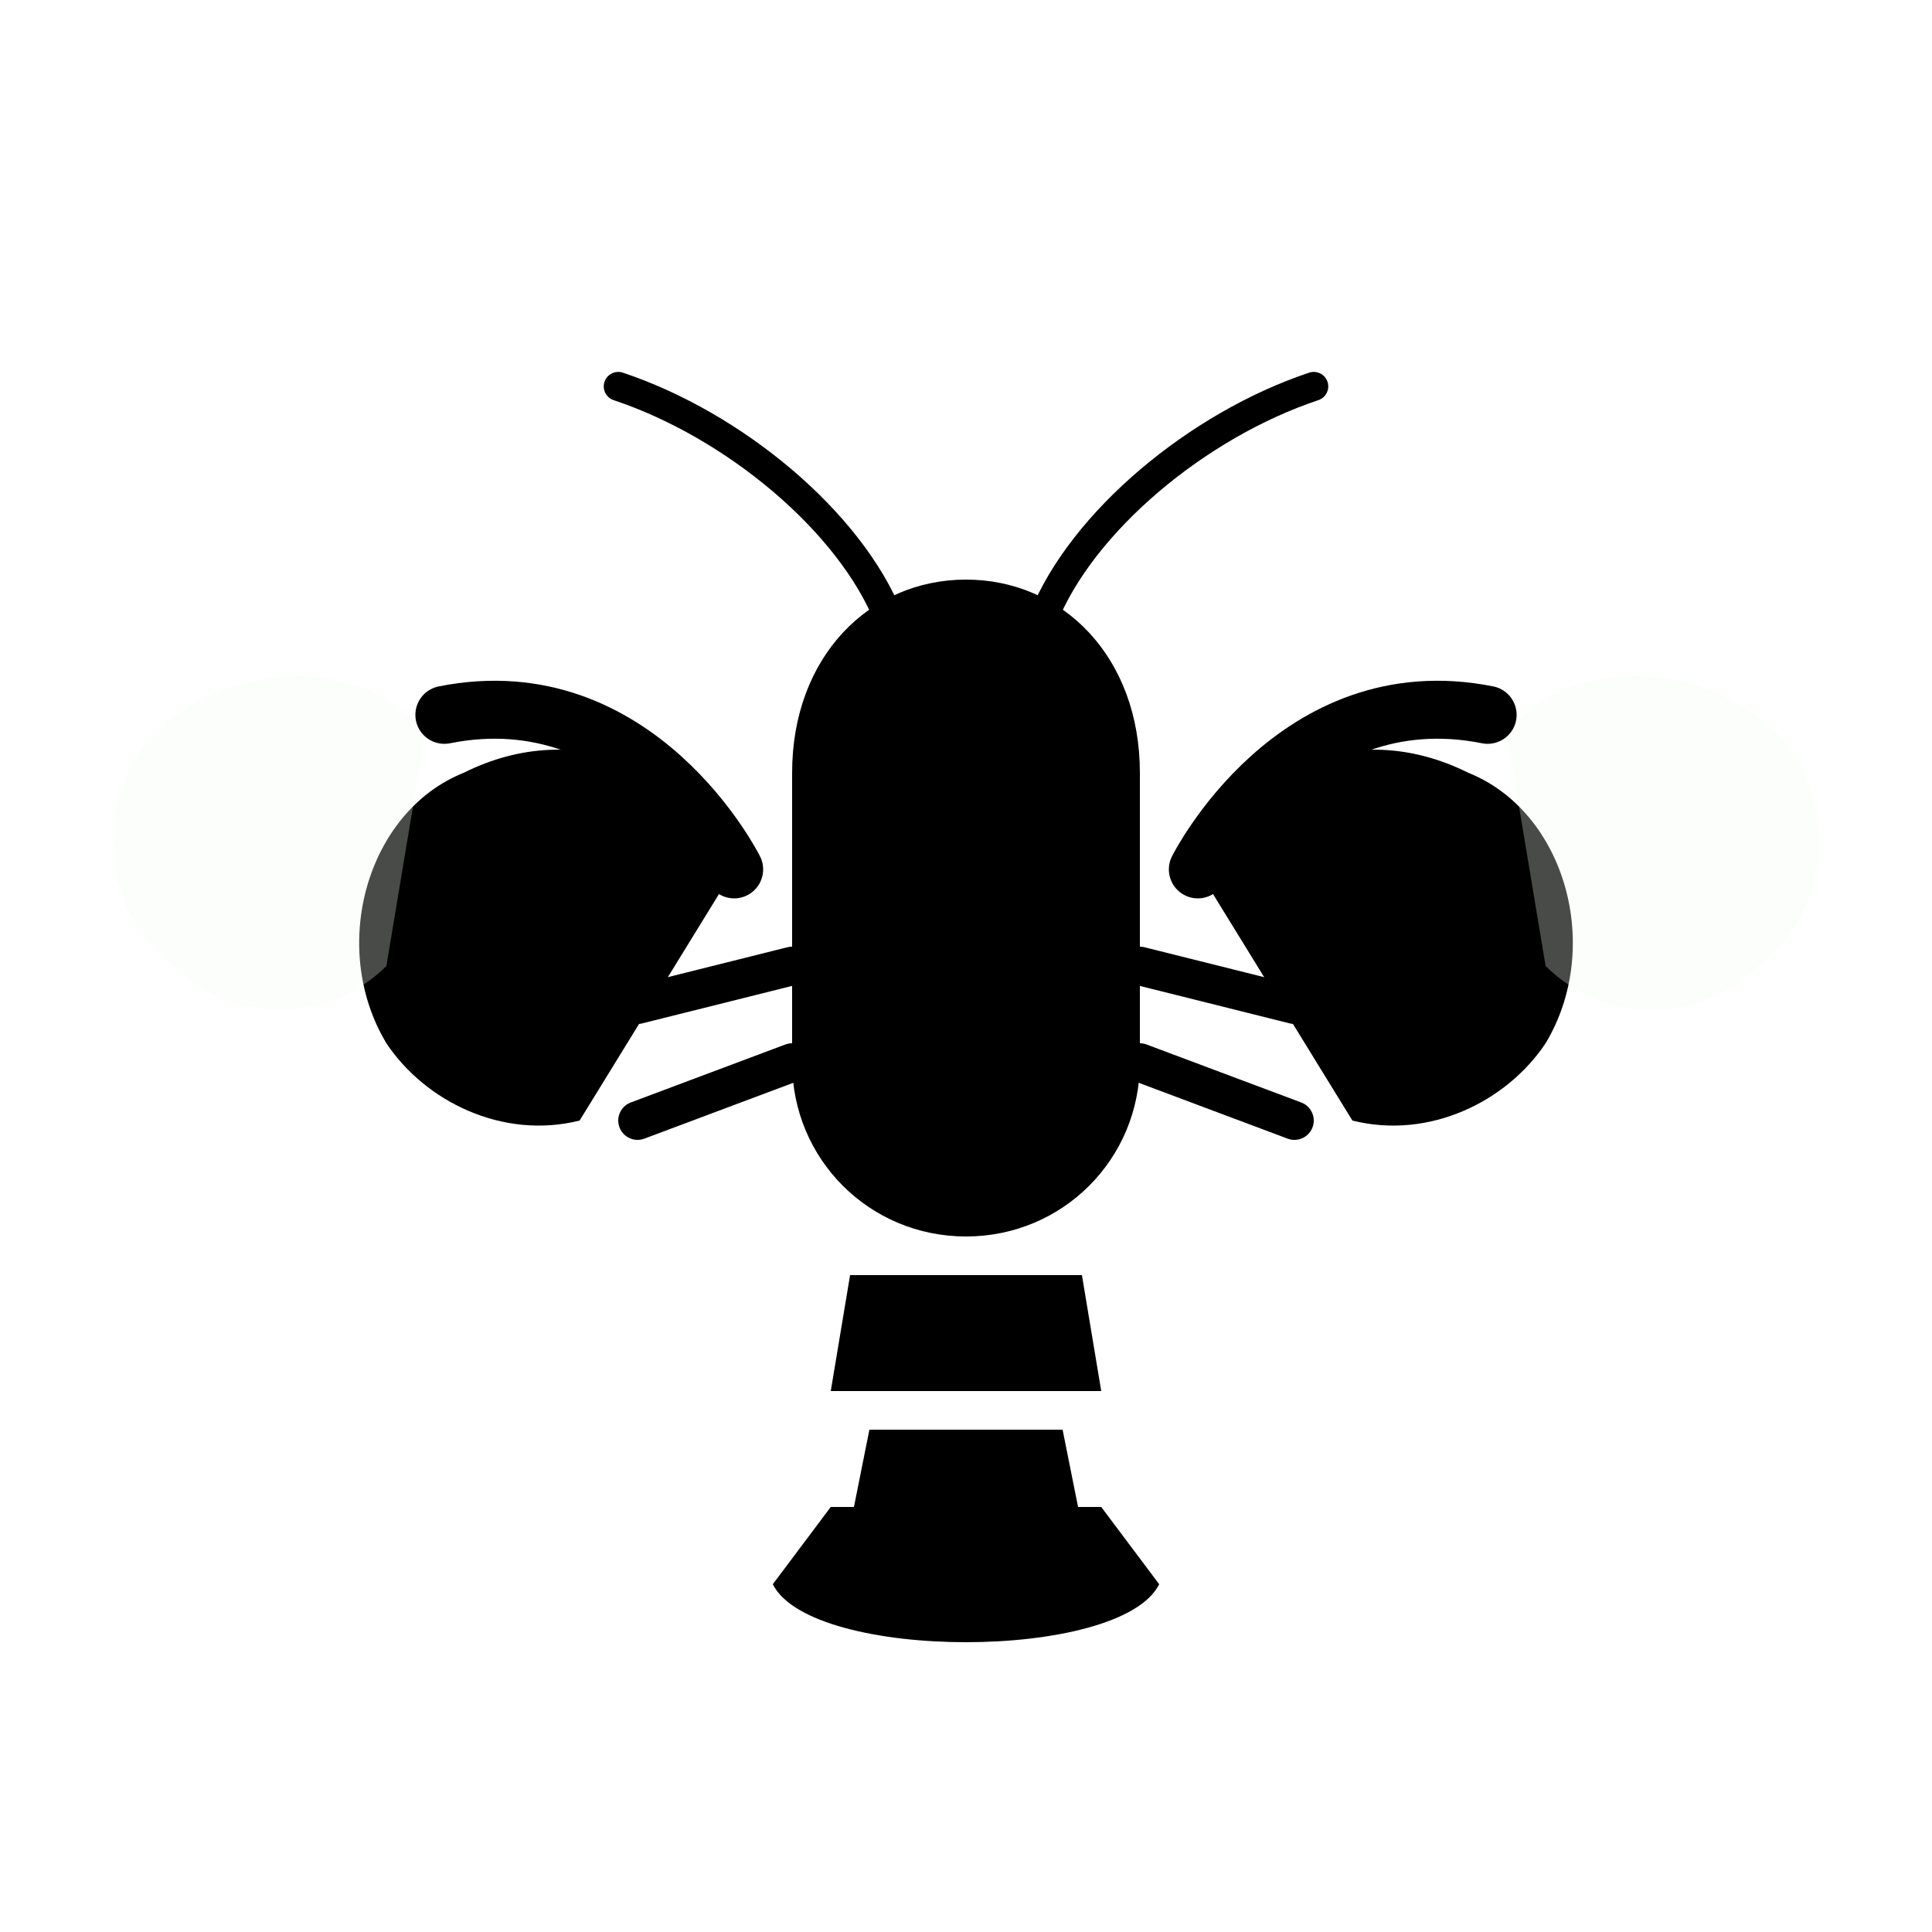
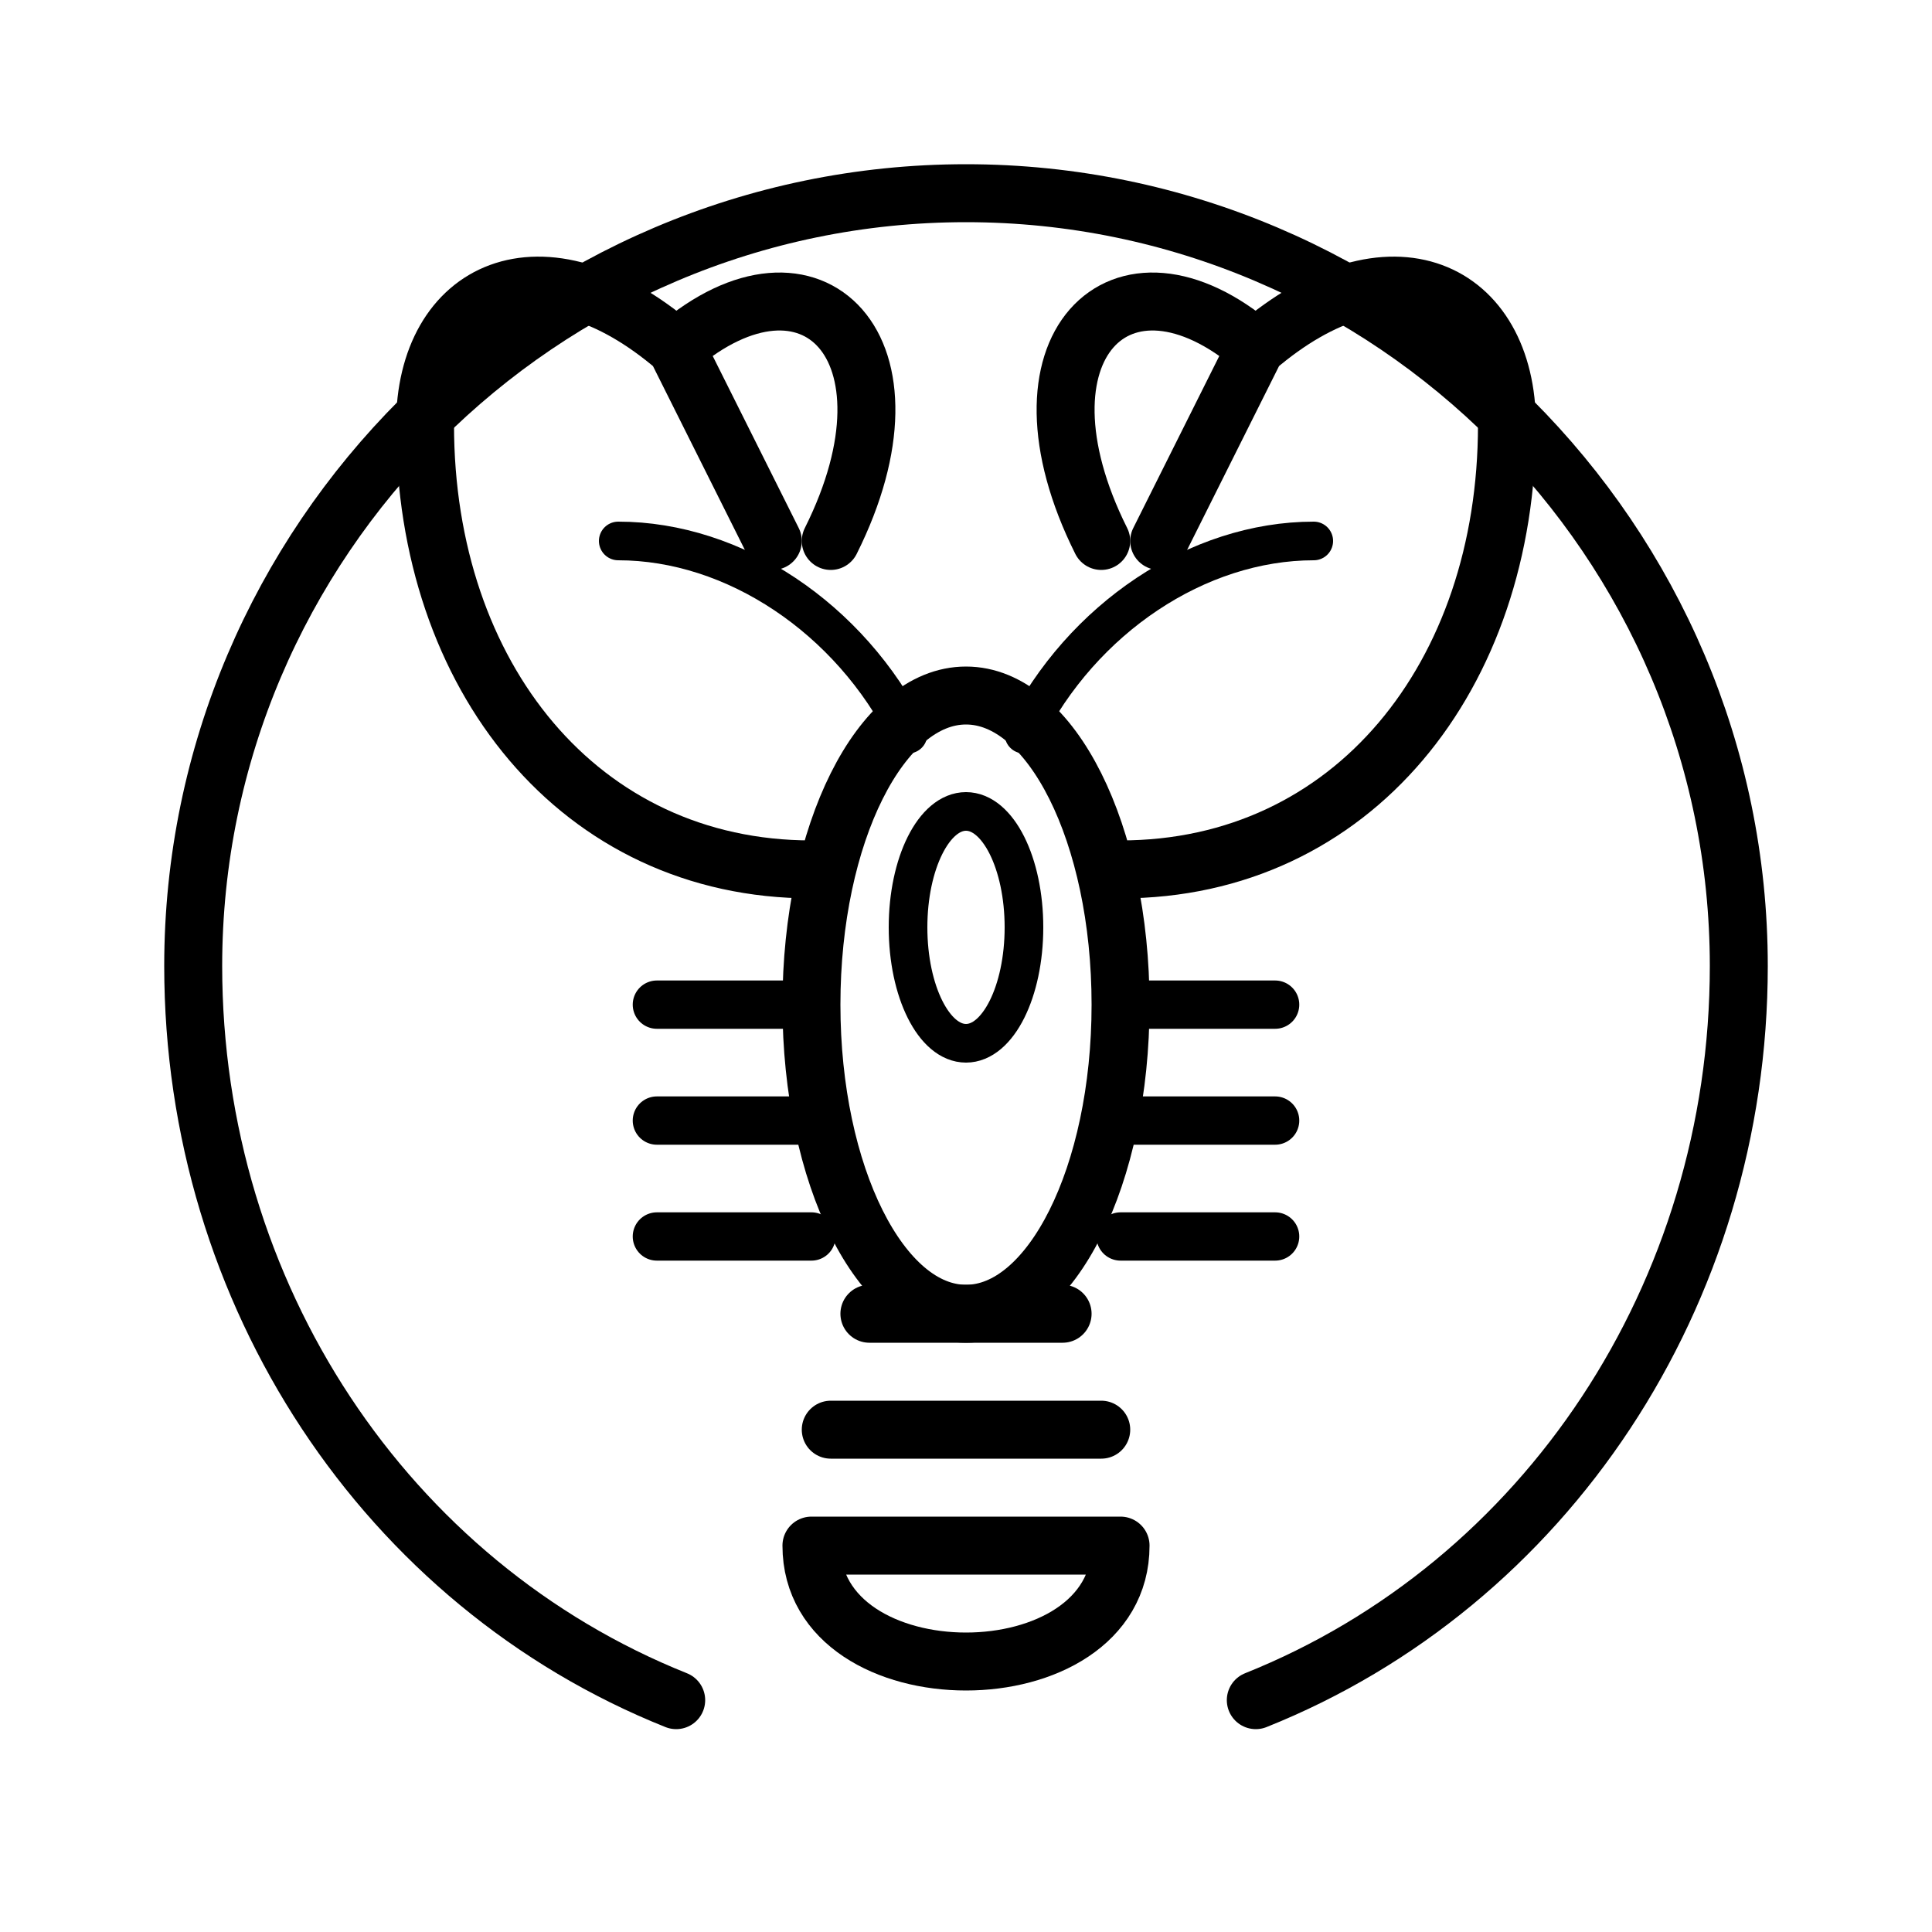
- <svg xmlns="http://www.w3.org/2000/svg" viewBox="0 0 100 100">
-   <path d="M50 30c-5 0-9 4-9 10v15c0 5 4 9 9 9s9-4 9-9V40c0-6-4-10-9-10z" fill="currentColor" />
-   <path d="M44 66h12l1 6H43l1-6zM45 74h10l1 5H44l1-5z" fill="currentColor" />
-   <path d="M40 82c2 4 18 4 20 0l-3-4H43l-3 4z" fill="currentColor" />
-   <path d="M38 45c-2-5-8-8-14-5-5 2-7 9-4 14 2 3 6 5 10 4l8-13z" fill="currentColor" />
-   <path d="M22 38c-3-4-10-4-14 0-3 3-3 9 1 12 3 3 8 3 11 0l2-12z" fill="#F1FAEE" opacity="0.3" />
-   <path d="M38 45s-5-10-15-8" fill="none" stroke="currentColor" stroke-width="3" stroke-linecap="round" />
-   <path d="M62 45c2-5 8-8 14-5 5 2 7 9 4 14-2 3-6 5-10 4l-8-13z" fill="currentColor" />
-   <path d="M78 38c3-4 10-4 14 0 3 3 3 9-1 12-3 3-8 3-11 0l-2-12z" fill="#F1FAEE" opacity="0.3" />
-   <path d="M62 45s5-10 15-8" fill="none" stroke="currentColor" stroke-width="3" stroke-linecap="round" />
-   <path d="M41 50l-8 2M41 55l-8 3M59 50l8 2M59 55l8 3" stroke="currentColor" stroke-width="2" stroke-linecap="round" />
-   <path d="M46 32c-2-5-8-10-14-12M54 32c2-5 8-10 14-12" fill="none" stroke="currentColor" stroke-width="1.5" stroke-linecap="round" />
+ <svg xmlns="http://www.w3.org/2000/svg" viewBox="0 0 100 100" fill="none">
+   <path d="M35 88C20 82 10 67 10 50C10 28 28 10 50 10C72 10 90 28 90 50C90 67 80 82 65 88" stroke="currentColor" stroke-width="3" stroke-linecap="round" />
+   <ellipse cx="50" cy="52" rx="8" ry="16" stroke="currentColor" stroke-width="3" />
+   <ellipse cx="50" cy="48" rx="3" ry="6" stroke="currentColor" stroke-width="2" />
+   <path d="M42 45C30 45 22 35 22 22C22 15 28 12 35 18L40 28" stroke="currentColor" stroke-width="3" stroke-linecap="round" stroke-linejoin="round" />
+   <path d="M35 18C42 12 48 18 43 28" stroke="currentColor" stroke-width="3" stroke-linecap="round" />
+   <path d="M58 45C70 45 78 35 78 22C78 15 72 12 65 18L60 28" stroke="currentColor" stroke-width="3" stroke-linecap="round" stroke-linejoin="round" />
+   <path d="M65 18C58 12 52 18 57 28" stroke="currentColor" stroke-width="3" stroke-linecap="round" />
+   <path d="M42 52H34M42 58H34M42 64H34" stroke="currentColor" stroke-width="2.5" stroke-linecap="round" />
+   <path d="M58 52H66M58 58H66M58 64H66" stroke="currentColor" stroke-width="2.5" stroke-linecap="round" />
+   <path d="M45 68H55M43 74H57M42 80C42 88 58 88 58 80H42Z" stroke="currentColor" stroke-width="3" stroke-linecap="round" stroke-linejoin="round" />
+   <path d="M47 38C44 32 38 28 32 28M53 38C56 32 62 28 68 28" stroke="currentColor" stroke-width="2" stroke-linecap="round" />
</svg>
